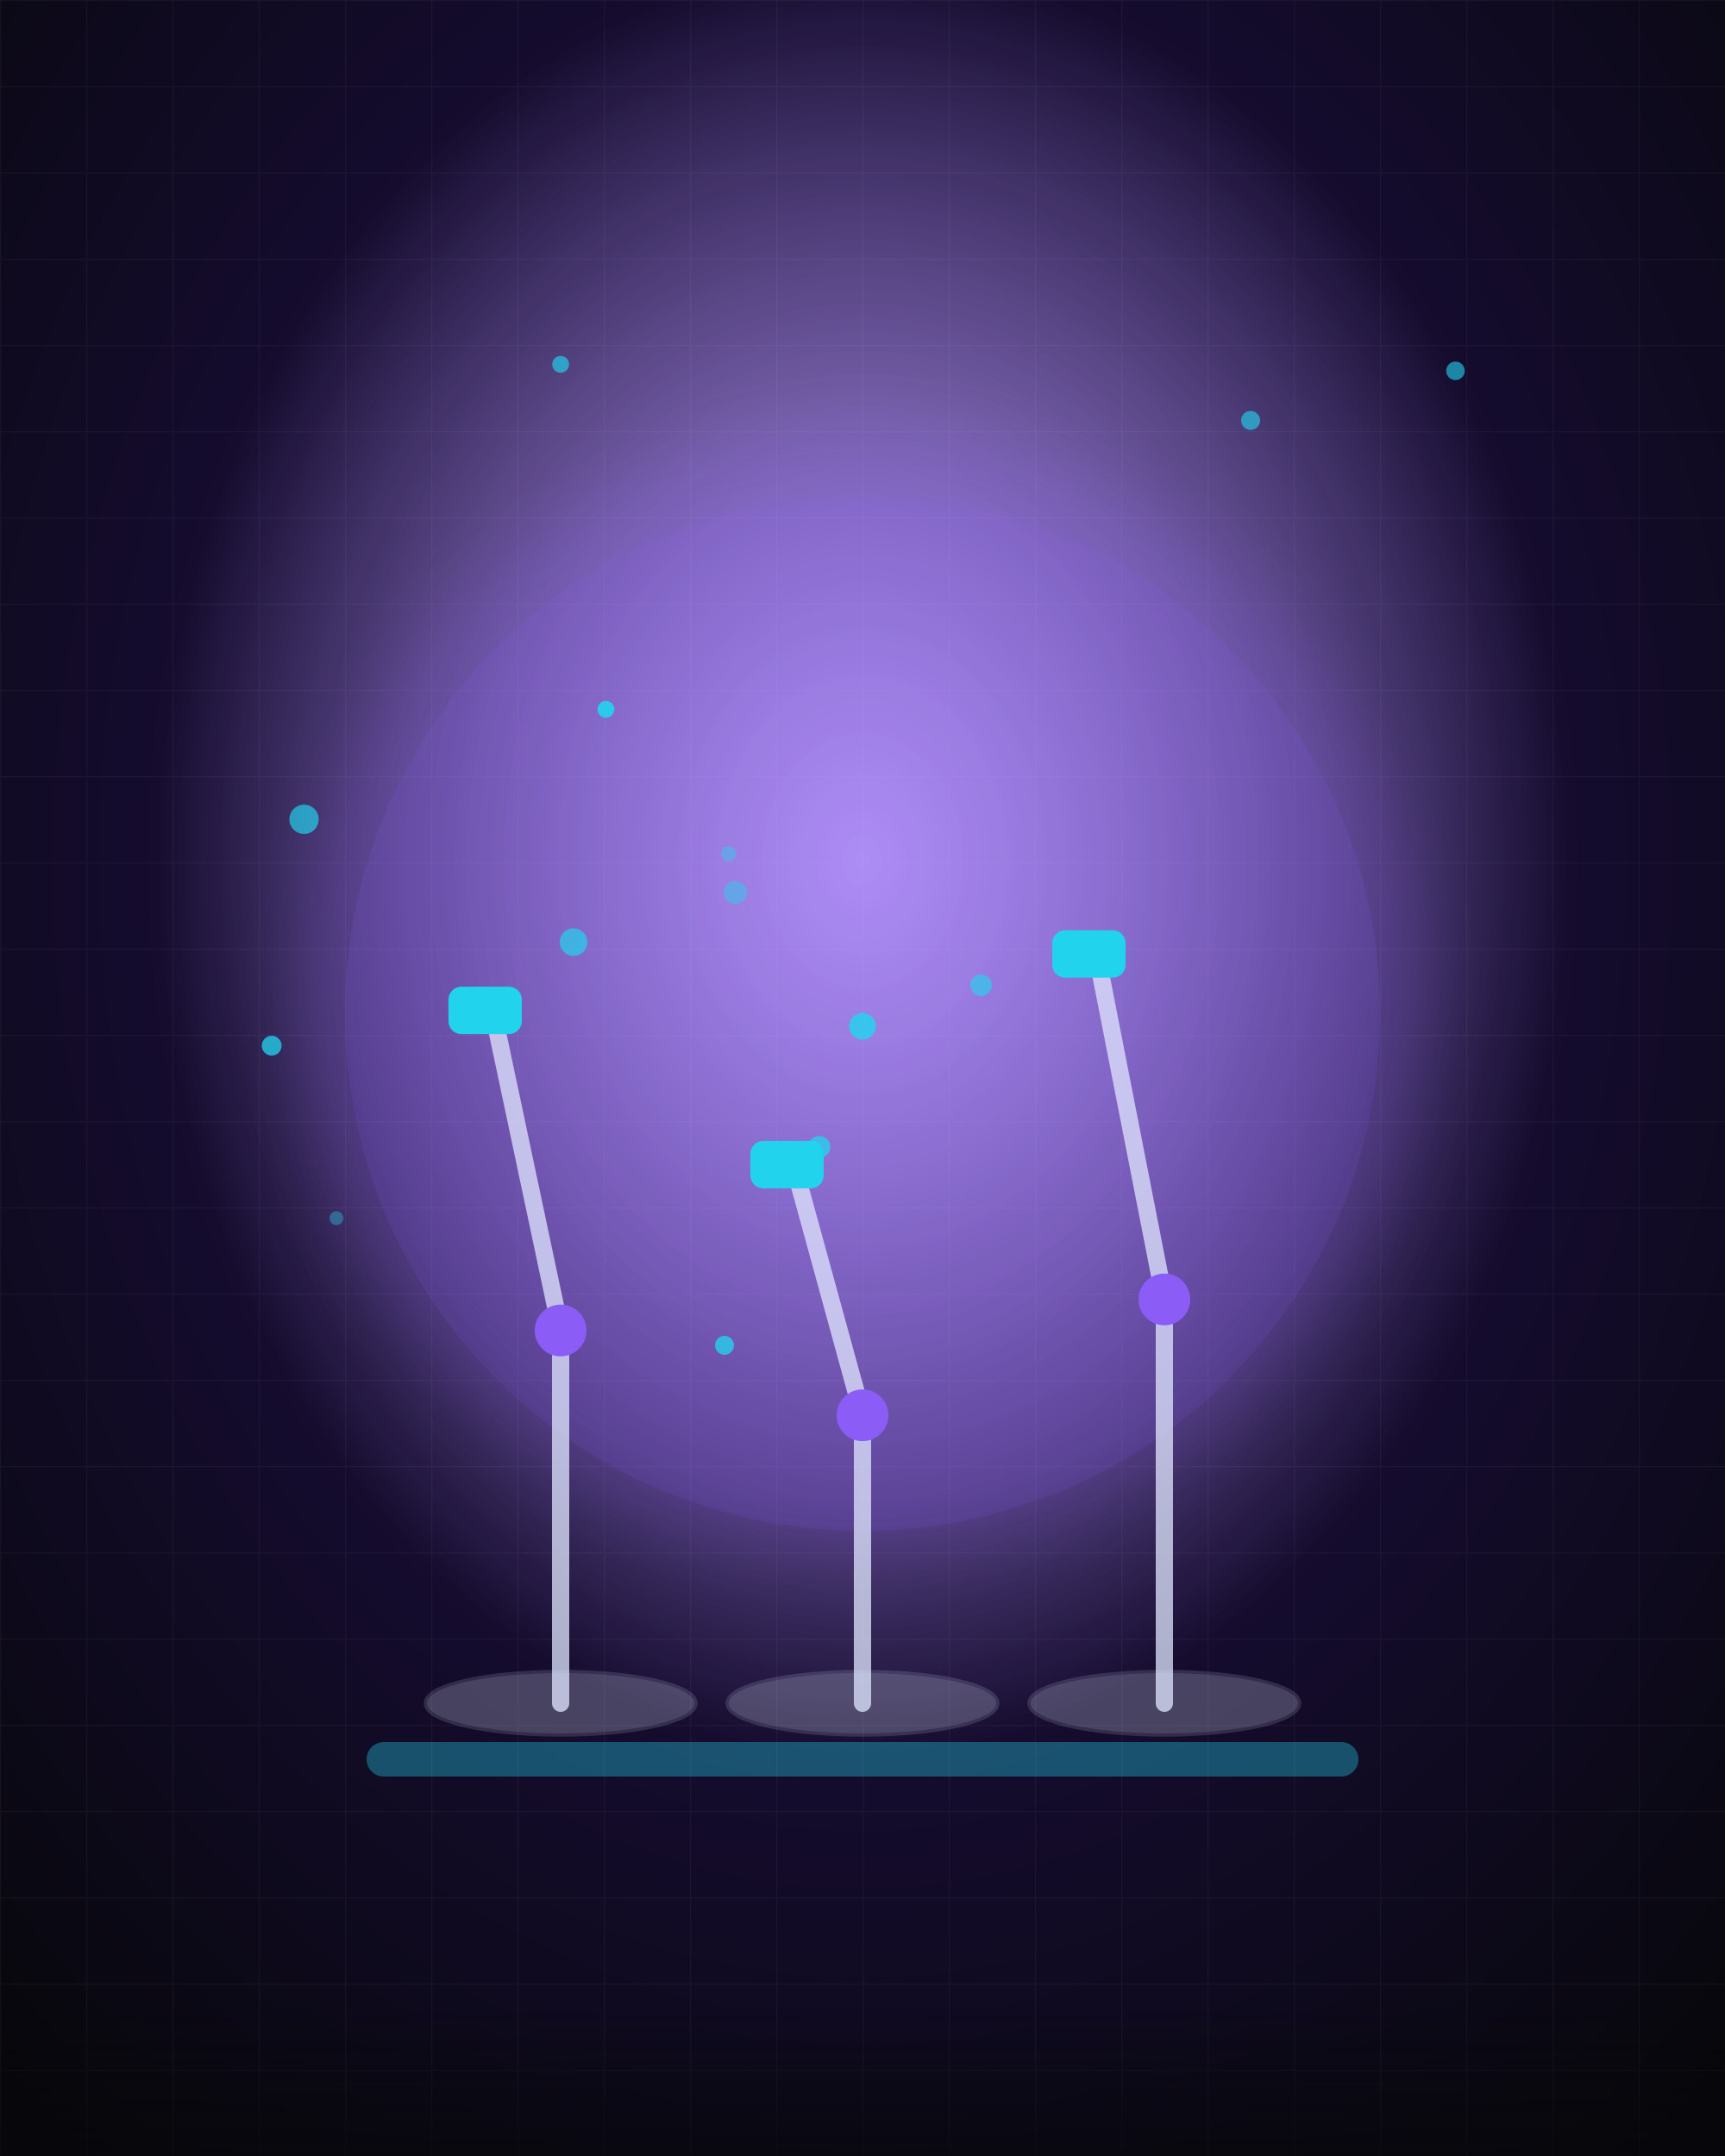
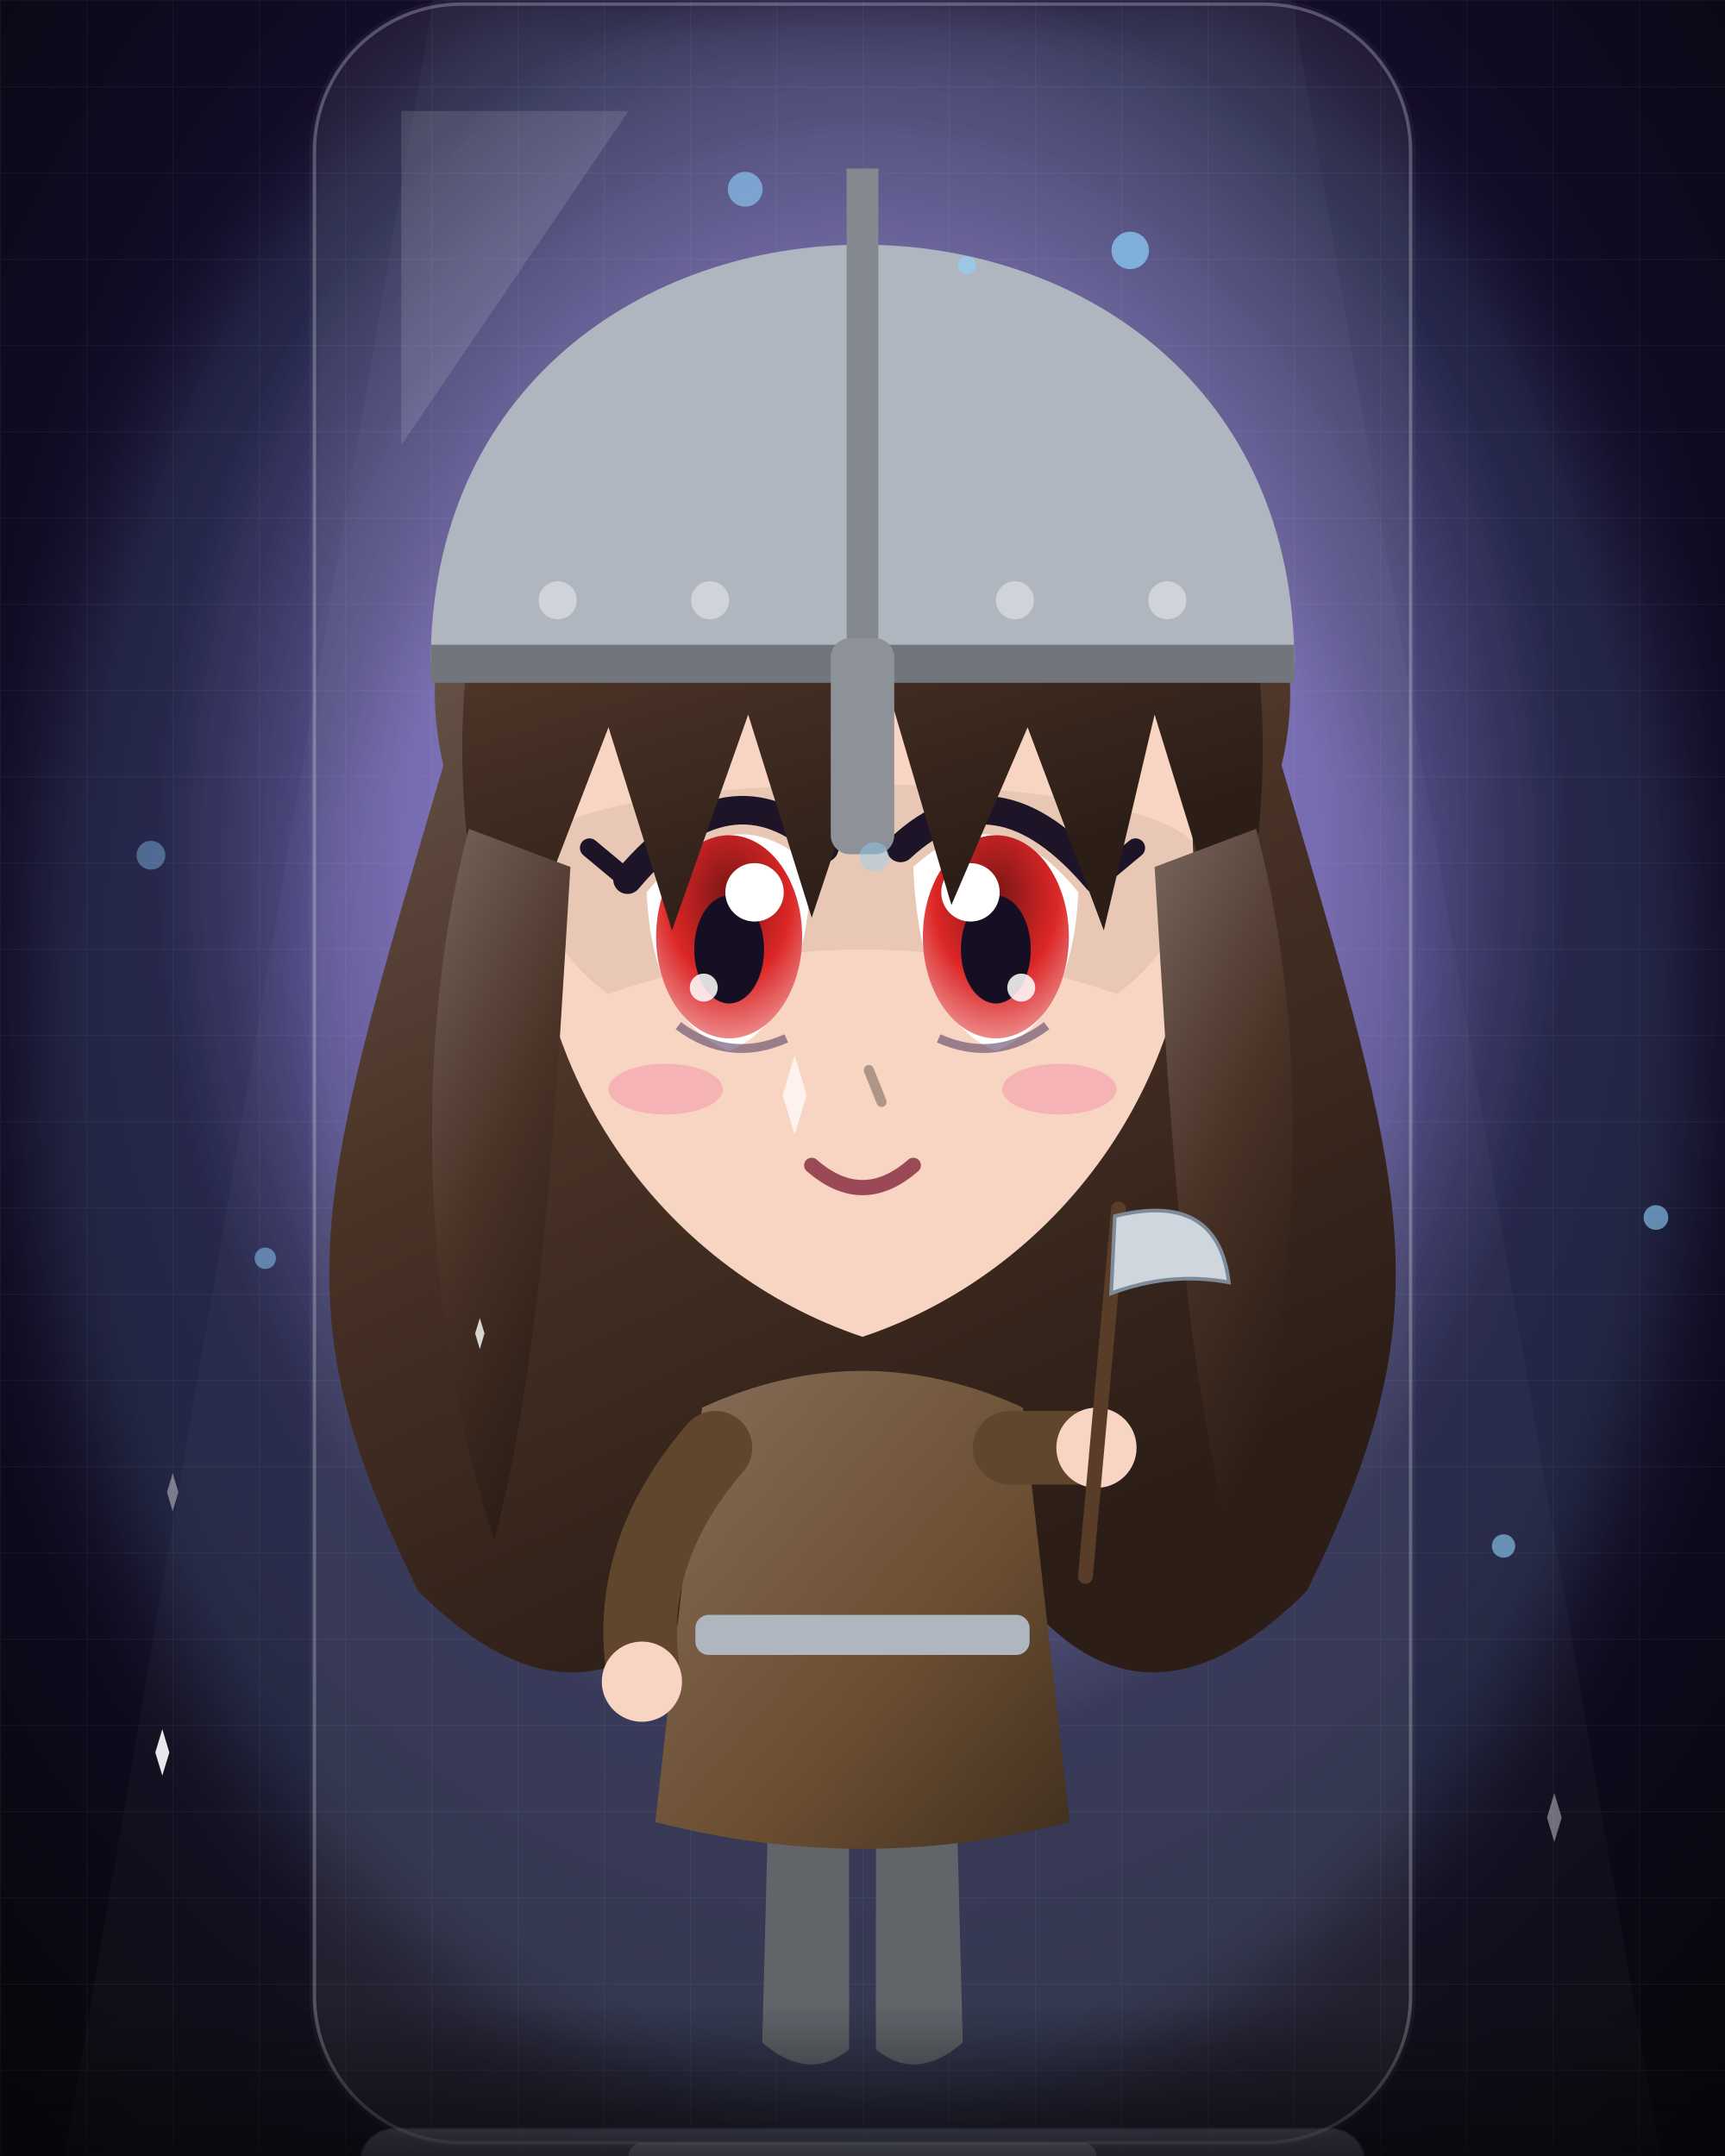
<svg xmlns="http://www.w3.org/2000/svg" viewBox="0 0 800 1000" role="img" aria-label="Vinland Saga Acrylic Display Stand — original artwork">
  <defs>
    <radialGradient id="p2xzael-bg" cx="50%" cy="40%" r="75%">
      <stop offset="0" stop-color="#8b5cf6" stop-opacity=".55" />
      <stop offset=".55" stop-color="#150c2e" />
      <stop offset="1" stop-color="#07070b" />
    </radialGradient>
    <linearGradient id="p2xzael-body" x1="0" y1="0" x2="1" y2="1">
      <stop offset="0" stop-color="#8b5cf6" />
      <stop offset="1" stop-color="#22d3ee" />
    </linearGradient>
    <linearGradient id="p2xzael-base" x1="0" y1="0" x2="0" y2="1">
      <stop offset="0" stop-color="#2e2945" />
      <stop offset="1" stop-color="#110f1a" />
    </linearGradient>
    <filter id="p2xzael-glow" x="-50%" y="-50%" width="200%" height="200%">
      <feGaussianBlur stdDeviation="14" />
    </filter>
    <linearGradient id="p2xzael-floor" x1="0" y1="0" x2="0" y2="1">
      <stop offset="0" stop-color="#07070b" stop-opacity="0" />
      <stop offset="1" stop-color="#07070b" stop-opacity=".7" />
    </linearGradient>
    <pattern id="p2xzael-grid" width="40" height="40" patternUnits="userSpaceOnUse">
      <path d="M40 0H0V40" fill="none" stroke="#fff" stroke-opacity=".04" />
    </pattern>
  </defs>
  <rect width="800" height="1000" fill="url(#p2xzael-bg)" />
  <rect width="800" height="1000" fill="url(#p2xzael-grid)" />
  <circle cx="400" cy="460" r="260" fill="#8b5cf6" opacity=".16" filter="url(#p2xzael-glow)" />
-   <g transform="translate(800 0) scale(-1 1)">
+   <defs>
+     <linearGradient id="p2xzael-hair" x1="0" y1="0" x2="0.4" y2="1">
+       <stop offset="0" stop-color="#77655c" />
+       <stop offset=".55" stop-color="#4a3226" />
+       <stop offset="1" stop-color="#2c1e17" />
+     </linearGradient>
+     <radialGradient id="p2xzael-iris" cx="50%" cy="30%" r="70%">
+       <stop offset="0" stop-color="#791515" />
+       <stop offset=".6" stop-color="#dc2626" />
+       <stop offset="1" stop-color="#ec8888" />
+     </radialGradient>
+     <linearGradient id="p2xzael-cloth" x1="0" y1="0" x2="1" y2="1">
+       <stop offset="0" stop-color="#866e57" />
+       <stop offset=".6" stop-color="#6b4e32" />
+       <stop offset="1" stop-color="#402f1e" />
+     </linearGradient>
+     <linearGradient id="p2xzael-blade" x1="0" y1="0" x2="1" y2="0">
+       <stop offset="0" stop-color="#ffffff" />
+       <stop offset="1" stop-color="#8fd3ff" />
+     </linearGradient>
+     <filter id="p2xzael-soft" x="-80%" y="-80%" width="260%" height="260%">
+       <feGaussianBlur stdDeviation="12" />
+     </filter>
+   </defs>
+   <g transform="translate(400 470) scale(1.55) translate(-400 -470)">
+     <ellipse cx="400" cy="470" rx="250" ry="330" fill="#8fd3ff" opacity=".14" filter="url(#p2xzael-soft)" />
+     <path d="M300 0 L500 0 L640 820 L160 820Z" fill="#fff" opacity=".025" />
    <g>
-       <circle cx="400" cy="470" r="240" fill="#8b5cf6" opacity=".12" />
-       <ellipse cx="260" cy="790" rx="62" ry="14" fill="#e0e7ff" opacity=".25" stroke="#e0e7ff" stroke-opacity=".6" stroke-width="3" />
-       <path d="M260 790 L260 602.704 L290 449.462" stroke="#e0e7ff" stroke-opacity=".75" stroke-width="8" fill="none" stroke-linecap="round" stroke-linejoin="round" />
-       <circle cx="260" cy="602.704" r="12" fill="#8b5cf6" />
-       <rect x="278" y="431.462" width="34" height="22" rx="6" fill="#22d3ee" />
-       <ellipse cx="400" cy="790" rx="62" ry="14" fill="#e0e7ff" opacity=".25" stroke="#e0e7ff" stroke-opacity=".6" stroke-width="3" />
-       <path d="M400 790 L400 656.44 L430 547.164" stroke="#e0e7ff" stroke-opacity=".75" stroke-width="8" fill="none" stroke-linecap="round" stroke-linejoin="round" />
-       <circle cx="400" cy="656.44" r="12" fill="#8b5cf6" />
-       <rect x="418" y="529.164" width="34" height="22" rx="6" fill="#22d3ee" />
-       <ellipse cx="540" cy="790" rx="62" ry="14" fill="#e0e7ff" opacity=".25" stroke="#e0e7ff" stroke-opacity=".6" stroke-width="3" />
-       <path d="M540 790 L540 617.103 L570 475.642" stroke="#e0e7ff" stroke-opacity=".75" stroke-width="8" fill="none" stroke-linecap="round" stroke-linejoin="round" />
-       <circle cx="540" cy="617.103" r="12" fill="#8b5cf6" />
-       <rect x="558" y="457.642" width="34" height="22" rx="6" fill="#22d3ee" />
-       <rect x="170" y="808" width="460" height="16" rx="8" fill="#22d3ee" opacity=".35" />
-       <circle cx="659" cy="380" r="6.8" fill="#22d3ee" opacity="0.68" />
-       <circle cx="462" cy="396" r="3.5" fill="#22d3ee" opacity="0.41" />
-       <circle cx="644" cy="565" r="3.2" fill="#22d3ee" opacity="0.37" />
-       <circle cx="540" cy="169" r="3.9" fill="#22d3ee" opacity="0.66" />
-       <circle cx="220" cy="195" r="4.4" fill="#22d3ee" opacity="0.63" />
-       <circle cx="519" cy="329" r="3.9" fill="#22d3ee" opacity="0.91" />
-       <circle cx="534" cy="437" r="6.4" fill="#22d3ee" opacity="0.70" />
-       <circle cx="400" cy="476" r="6.2" fill="#22d3ee" opacity="0.82" />
-       <circle cx="125" cy="172" r="4.3" fill="#22d3ee" opacity="0.61" />
-       <circle cx="674" cy="485" r="4.6" fill="#22d3ee" opacity="0.76" />
-       <circle cx="420" cy="532" r="5.1" fill="#22d3ee" opacity="0.76" />
-       <circle cx="345" cy="457" r="5.0" fill="#22d3ee" opacity="0.64" />
-       <circle cx="459" cy="414" r="5.4" fill="#22d3ee" opacity="0.44" />
-       <circle cx="464" cy="624" r="4.4" fill="#22d3ee" opacity="0.78" />
+       <ellipse cx="400" cy="846" rx="190" ry="26" fill="#000" opacity=".45" />
+       <rect x="236" y="168" width="328" height="640" rx="44" fill="#ffffff" opacity=".07" stroke="#e0e7ff" stroke-opacity=".6" stroke-width="3" />
+       <g>
+         <g transform="translate(400 430) scale(1.9)">
+           <path d="M-66 -18 C-84 -96 84 -96 66 -18 C86 50 92.0 67.2 70.0 112.0 Q40 142.0 18 102.0 L0 126.0 L-18 102.0 Q-40 142.0 -70 112.0 C-92 67.2 -86 50 -66 -18Z" fill="url(#p2xzael-hair)" />
+         </g>
+         <path d="M372 700 L370 778 Q384 790 396 780 L396 700Z M404 700 L404 780 Q416 790 430 778 L428 700Z" fill="#616469" />
+         <path d="M352 588 Q400 566 448 588 L462 712 Q400 728 338 712Z" fill="url(#p2xzael-cloth)" />
+         <rect x="350" y="650" width="100" height="12" rx="4" fill="#b0b6bf" />
+         <path d="M356 600 Q330 630 334 664" stroke="#60462d" stroke-width="22" fill="none" stroke-linecap="round" />
+         <circle cx="334" cy="670" r="12" fill="#f8d5c2" />
+         <path d="M444 600 Q462 600 470 600" stroke="#60462d" stroke-width="22" fill="none" stroke-linecap="round" />
+         <circle cx="470" cy="600" r="12" fill="#f8d5c2" />
+         <g transform="translate(400 430) scale(1.9)">
+           <g>
+             <path d="M-52 -6 C-54 32 -30 62 0 72 C30 62 54 32 52 -6 C52 -60 -52 -60 -52 -6Z" fill="#f8d5c2" />
+             <path d="M-52 -6 C-52 6 -46 14 -40 18 Q0 4 40 18 C46 14 52 6 52 -6 C40 -18 -40 -18 -52 -6Z" fill="#dabbab" opacity=".55" />
+             <path d="M-34 -24 Q-22 -31 -10 -26" stroke="#302119" stroke-width="2.6" fill="none" stroke-linecap="round" />
+             <path d="M34 -24 Q22 -31 10 -26" stroke="#302119" stroke-width="2.6" fill="none" stroke-linecap="round" />
+             <g>
+               <path d="M-34 2 Q-21 -14 -8 -2 Q-9 22 -21 27 Q-33 22 -34 2Z" fill="#fff" />
+               <ellipse cx="-21" cy="9" rx="11.5" ry="16" fill="url(#p2xzael-iris)" />
+               <ellipse cx="-21" cy="11" rx="5.5" ry="8.5" fill="#160f24" />
+               <circle cx="-17" cy="2" r="4.6" fill="#fff" />
+               <circle cx="-25" cy="17" r="2.2" fill="#fff" opacity=".85" />
+               <path d="M-37 0 Q-21 -19 -6 -5" stroke="#1d1428" stroke-width="4.5" fill="none" stroke-linecap="round" />
+               <path d="M-37 0 l-6 -5" stroke="#1d1428" stroke-width="3" stroke-linecap="round" />
+               <path d="M-12 25 Q-21 29 -29 23" stroke="#5a4366" stroke-width="1.4" fill="none" opacity=".6" />
+             </g>
+             <g>
+               <path d="M34 2 Q21 -14 8 -2 Q9 22 21 27 Q33 22 34 2Z" fill="#fff" />
+               <ellipse cx="21" cy="9" rx="11.5" ry="16" fill="url(#p2xzael-iris)" />
+               <ellipse cx="21" cy="11" rx="5.5" ry="8.5" fill="#160f24" />
+               <circle cx="17" cy="2" r="4.6" fill="#fff" />
+               <circle cx="25" cy="17" r="2.2" fill="#fff" opacity=".85" />
+               <path d="M37 0 Q21 -19 6 -5" stroke="#1d1428" stroke-width="4.5" fill="none" stroke-linecap="round" />
+               <path d="M37 0 l6 -5" stroke="#1d1428" stroke-width="3" stroke-linecap="round" />
+               <path d="M12 25 Q21 29 29 23" stroke="#5a4366" stroke-width="1.4" fill="none" opacity=".6" />
+             </g>
+             <path d="M1 30 l2 5" stroke="#ae9588" stroke-width="1.6" stroke-linecap="round" />
+             <ellipse cx="-31" cy="33" rx="9" ry="4" fill="#f58aa4" opacity=".45" />
+             <ellipse cx="31" cy="33" rx="9" ry="4" fill="#f58aa4" opacity=".45" />
+             <path d="M-8 45 Q0 52 8 45" stroke="#9a4a56" stroke-width="2.4" fill="none" stroke-linecap="round" />
+             <path d="M-62 -4 C-70 -72 -30 -90 0 -88 C30 -90 70 -72 62 -4 L54 0 L46 -26 L38 8 L26 -24 L14 4 L4 -30 L-8 6 L-18 -26 L-30 8 L-40 -24 L-50 2Z" fill="url(#p2xzael-hair)" />
+             <path d="M-62 -8 C-72 30 -68 74 -58 104 C-50 74 -48 30 -46 -2Z" fill="url(#p2xzael-hair)" />
+             <path d="M62 -8 C72 30 68 74 58 104 C50 74 48 30 46 -2Z" fill="url(#p2xzael-hair)" />
+             <path d="M-40 -56 Q0 -74 40 -56" stroke="#fff" stroke-opacity=".35" stroke-width="5" fill="none" stroke-linecap="round" />
+             <path d="M-68 -34 C-68 -122 68 -122 68 -34Z" fill="#b0b6bf" />
+             <path d="M-68 -34 L68 -34" stroke="#72767c" stroke-width="6" />
+             <path d="M0 -112 L0 -34" stroke="#84898f" stroke-width="5" />
+             <rect x="-5" y="-38" width="10" height="34" rx="3" fill="#8d9299" />
+             <circle cx="-48" cy="-44" r="3" fill="#d0d3d9" />
+             <circle cx="-24" cy="-44" r="3" fill="#d0d3d9" />
+             <circle cx="24" cy="-44" r="3" fill="#d0d3d9" />
+             <circle cx="48" cy="-44" r="3" fill="#d0d3d9" />
+           </g>
+         </g>
+         <g transform="translate(470 600) scale(.55) translate(-470 -600)">
+           <line x1="464.0" y1="670.0" x2="482.0" y2="470.0" stroke="#5a3d28" stroke-width="8" stroke-linecap="round" />
+           <path d="M480.0 474.0 Q536.0 460.0 542.0 510.0 Q510.0 504.0 478.0 516.0Z" fill="#cfd6de" stroke="#7d8a99" stroke-width="2" />
+         </g>
+       </g>
+       <path d="M262 200 L330 200 L262 300Z" fill="#fff" opacity=".12" />
+       <rect x="236" y="168" width="328" height="640" rx="44" fill="none" stroke="#fff" stroke-opacity=".25" stroke-width="1" />
+       <rect x="250" y="804" width="300" height="30" rx="10" fill="#cfd8ff" opacity=".35" stroke="#e0e7ff" stroke-opacity=".6" />
+       <rect x="330" y="808" width="140" height="8" rx="4" fill="#fff" opacity=".35" />
    </g>
+     <circle cx="431.2" cy="246.1" r="2.7" fill="#8fd3ff" opacity="0.6" />
+     <circle cx="637.4" cy="531.1" r="3.7" fill="#8fd3ff" opacity="0.6" />
+     <circle cx="510.2" cy="149.9" r="3.6" fill="#8fd3ff" opacity="0.5" />
+     <circle cx="596.5" cy="141.6" r="4.2" fill="#8fd3ff" opacity="0.3" />
+     <circle cx="187.1" cy="422.7" r="4.3" fill="#8fd3ff" opacity="0.4" />
+     <path d="M190.5 684.2 L192.6 691.2 L190.5 698.1 L188.4 691.2Z" fill="#fff" opacity="0.9" />
+     <circle cx="591.8" cy="629.4" r="3.5" fill="#8fd3ff" opacity="0.6" />
+     <circle cx="480.1" cy="241.7" r="5.6" fill="#8fd3ff" opacity="0.7" />
+     <circle cx="221.3" cy="543.3" r="3.2" fill="#8fd3ff" opacity="0.5" />
+     <circle cx="364.9" cy="223.4" r="5.2" fill="#8fd3ff" opacity="0.6" />
+     <circle cx="439.0" cy="127.2" r="4.4" fill="#8fd3ff" opacity="0.5" />
+     <path d="M379.7 482.6 L383.3 494.5 L379.7 506.3 L376.1 494.5Z" fill="#fff" opacity="0.7" />
+     <path d="M285.5 561.2 L286.9 565.8 L285.5 570.5 L284.1 565.8Z" fill="#fff" opacity="0.8" />
+     <path d="M607.0 703.3 L609.2 710.7 L607.0 718.0 L604.8 710.7Z" fill="#fff" opacity="0.4" />
+     <path d="M193.6 607.6 L195.3 613.3 L193.6 619.0 L191.9 613.3Z" fill="#fff" opacity="0.4" />
+     <circle cx="403.5" cy="423.2" r="4.4" fill="#8fd3ff" opacity="0.4" />
  </g>
  <rect y="930" width="800" height="70" fill="url(#p2xzael-floor)" />
</svg>
